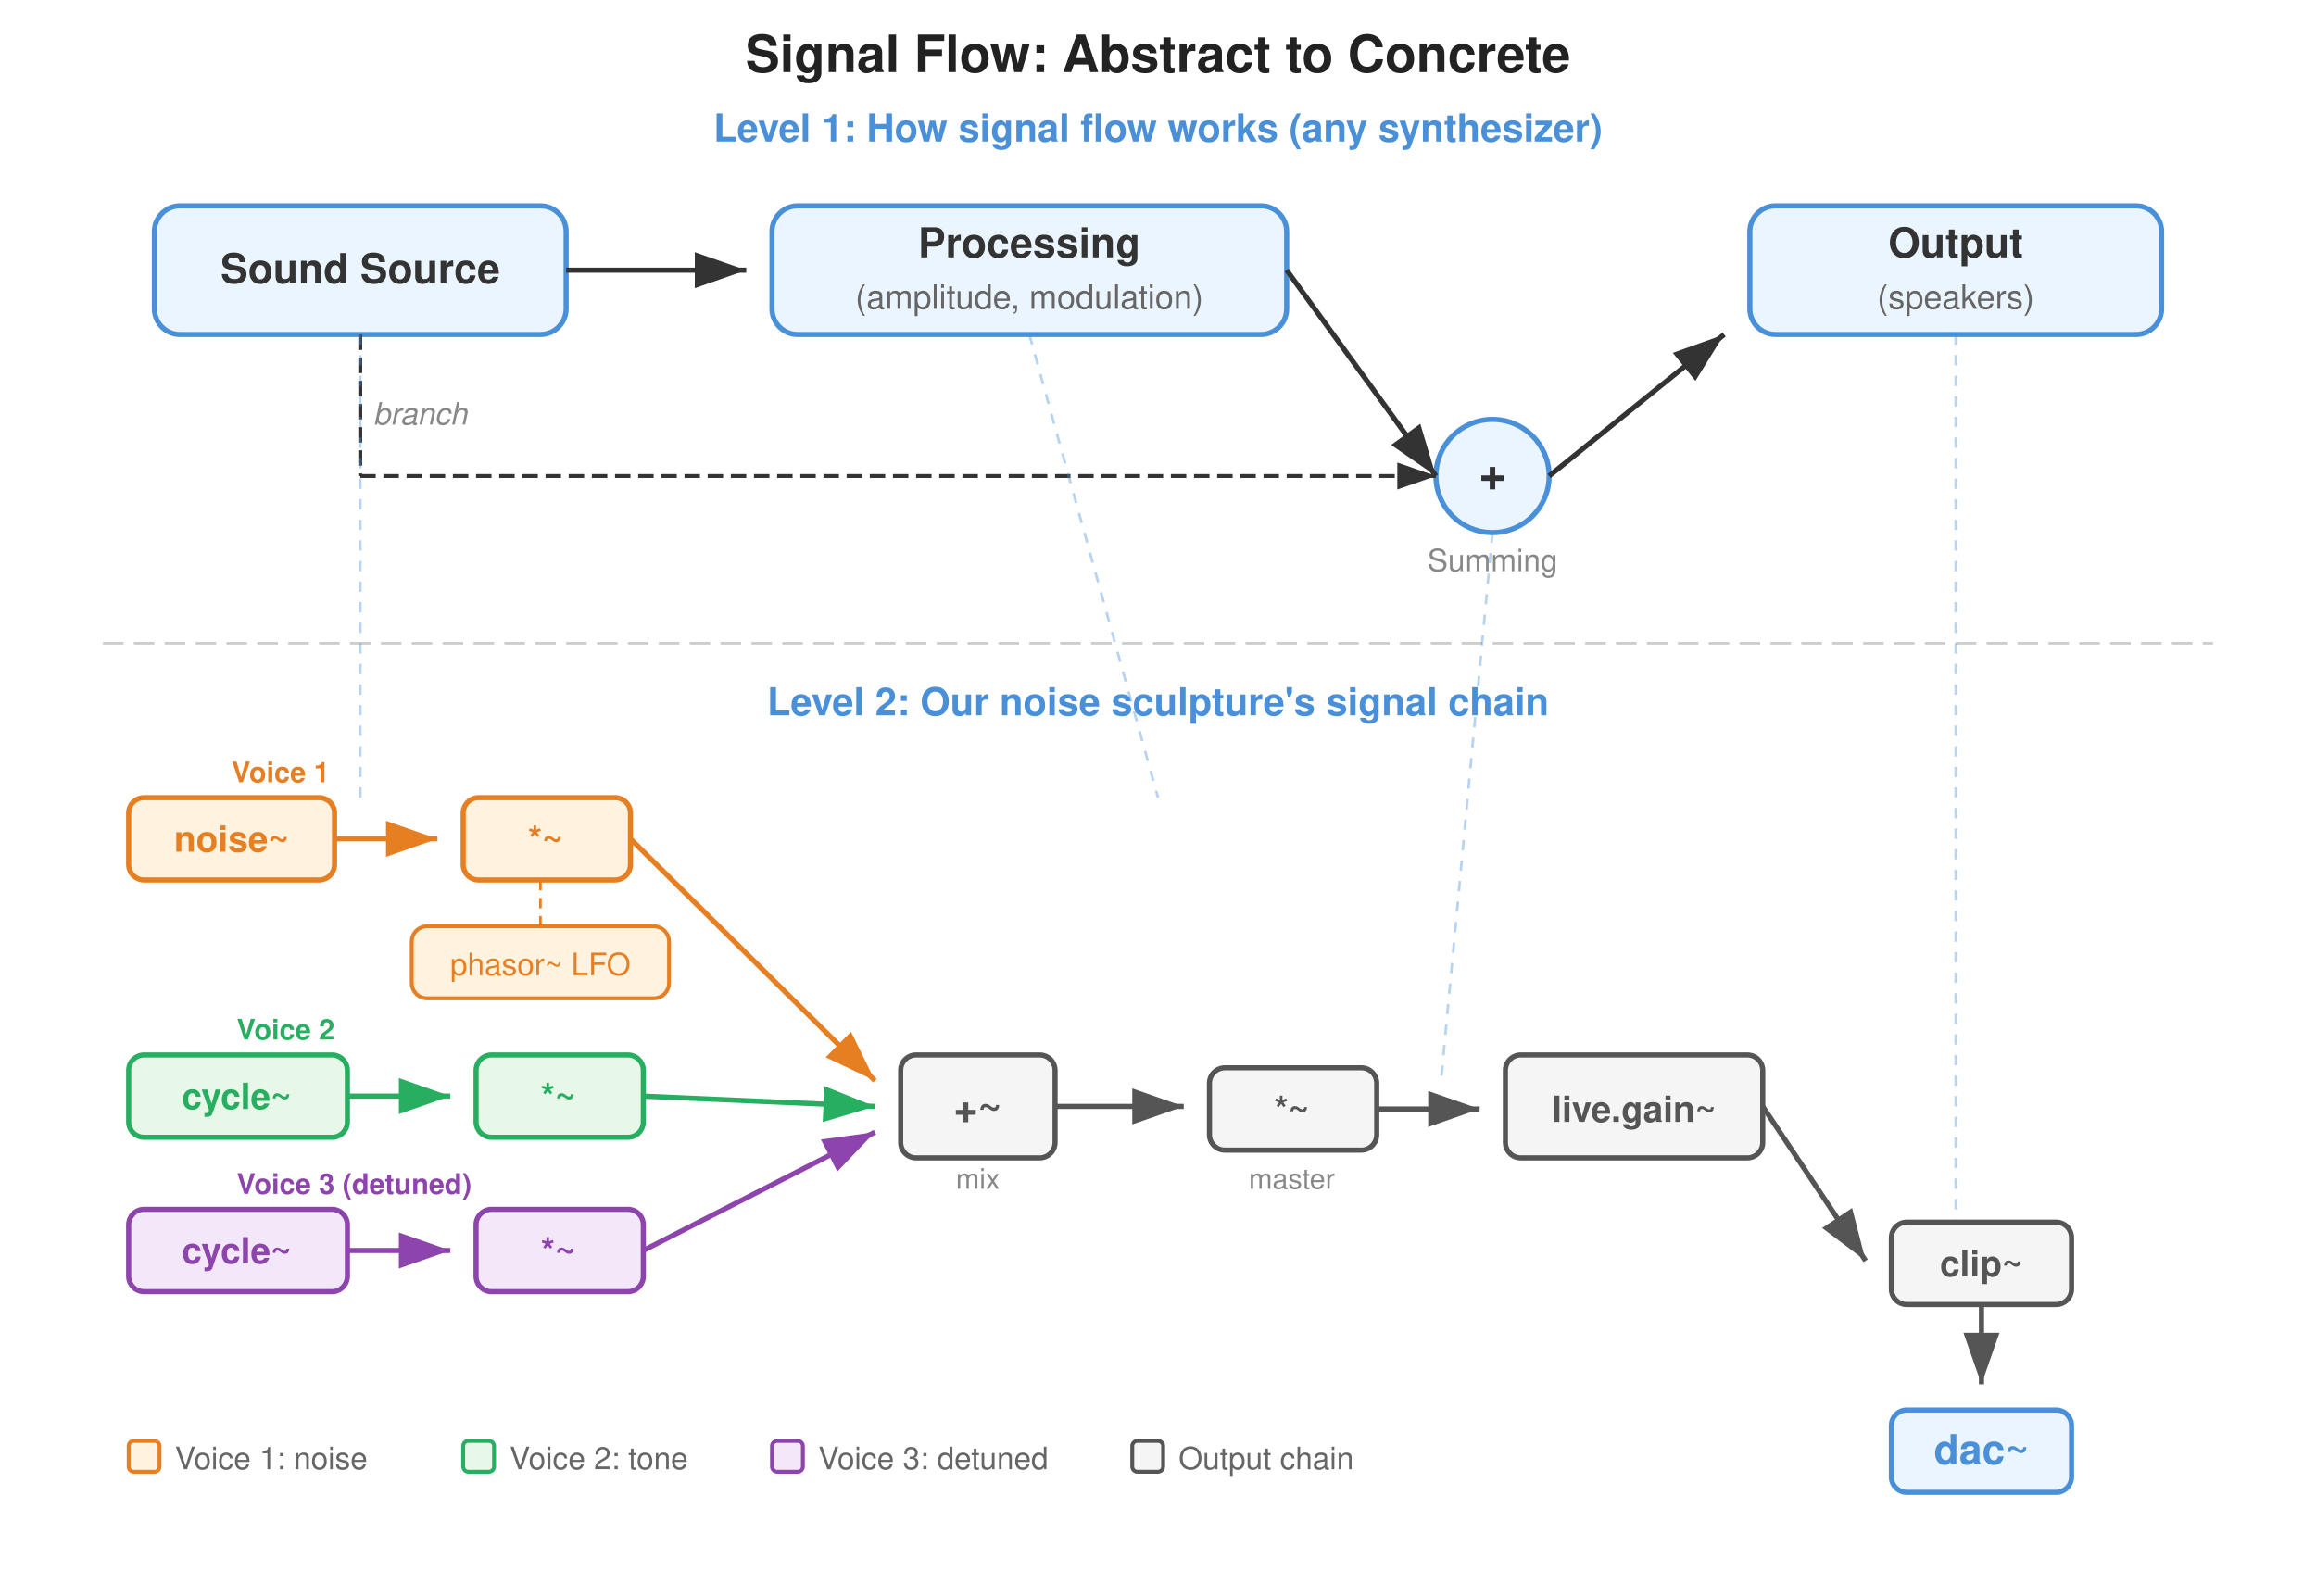
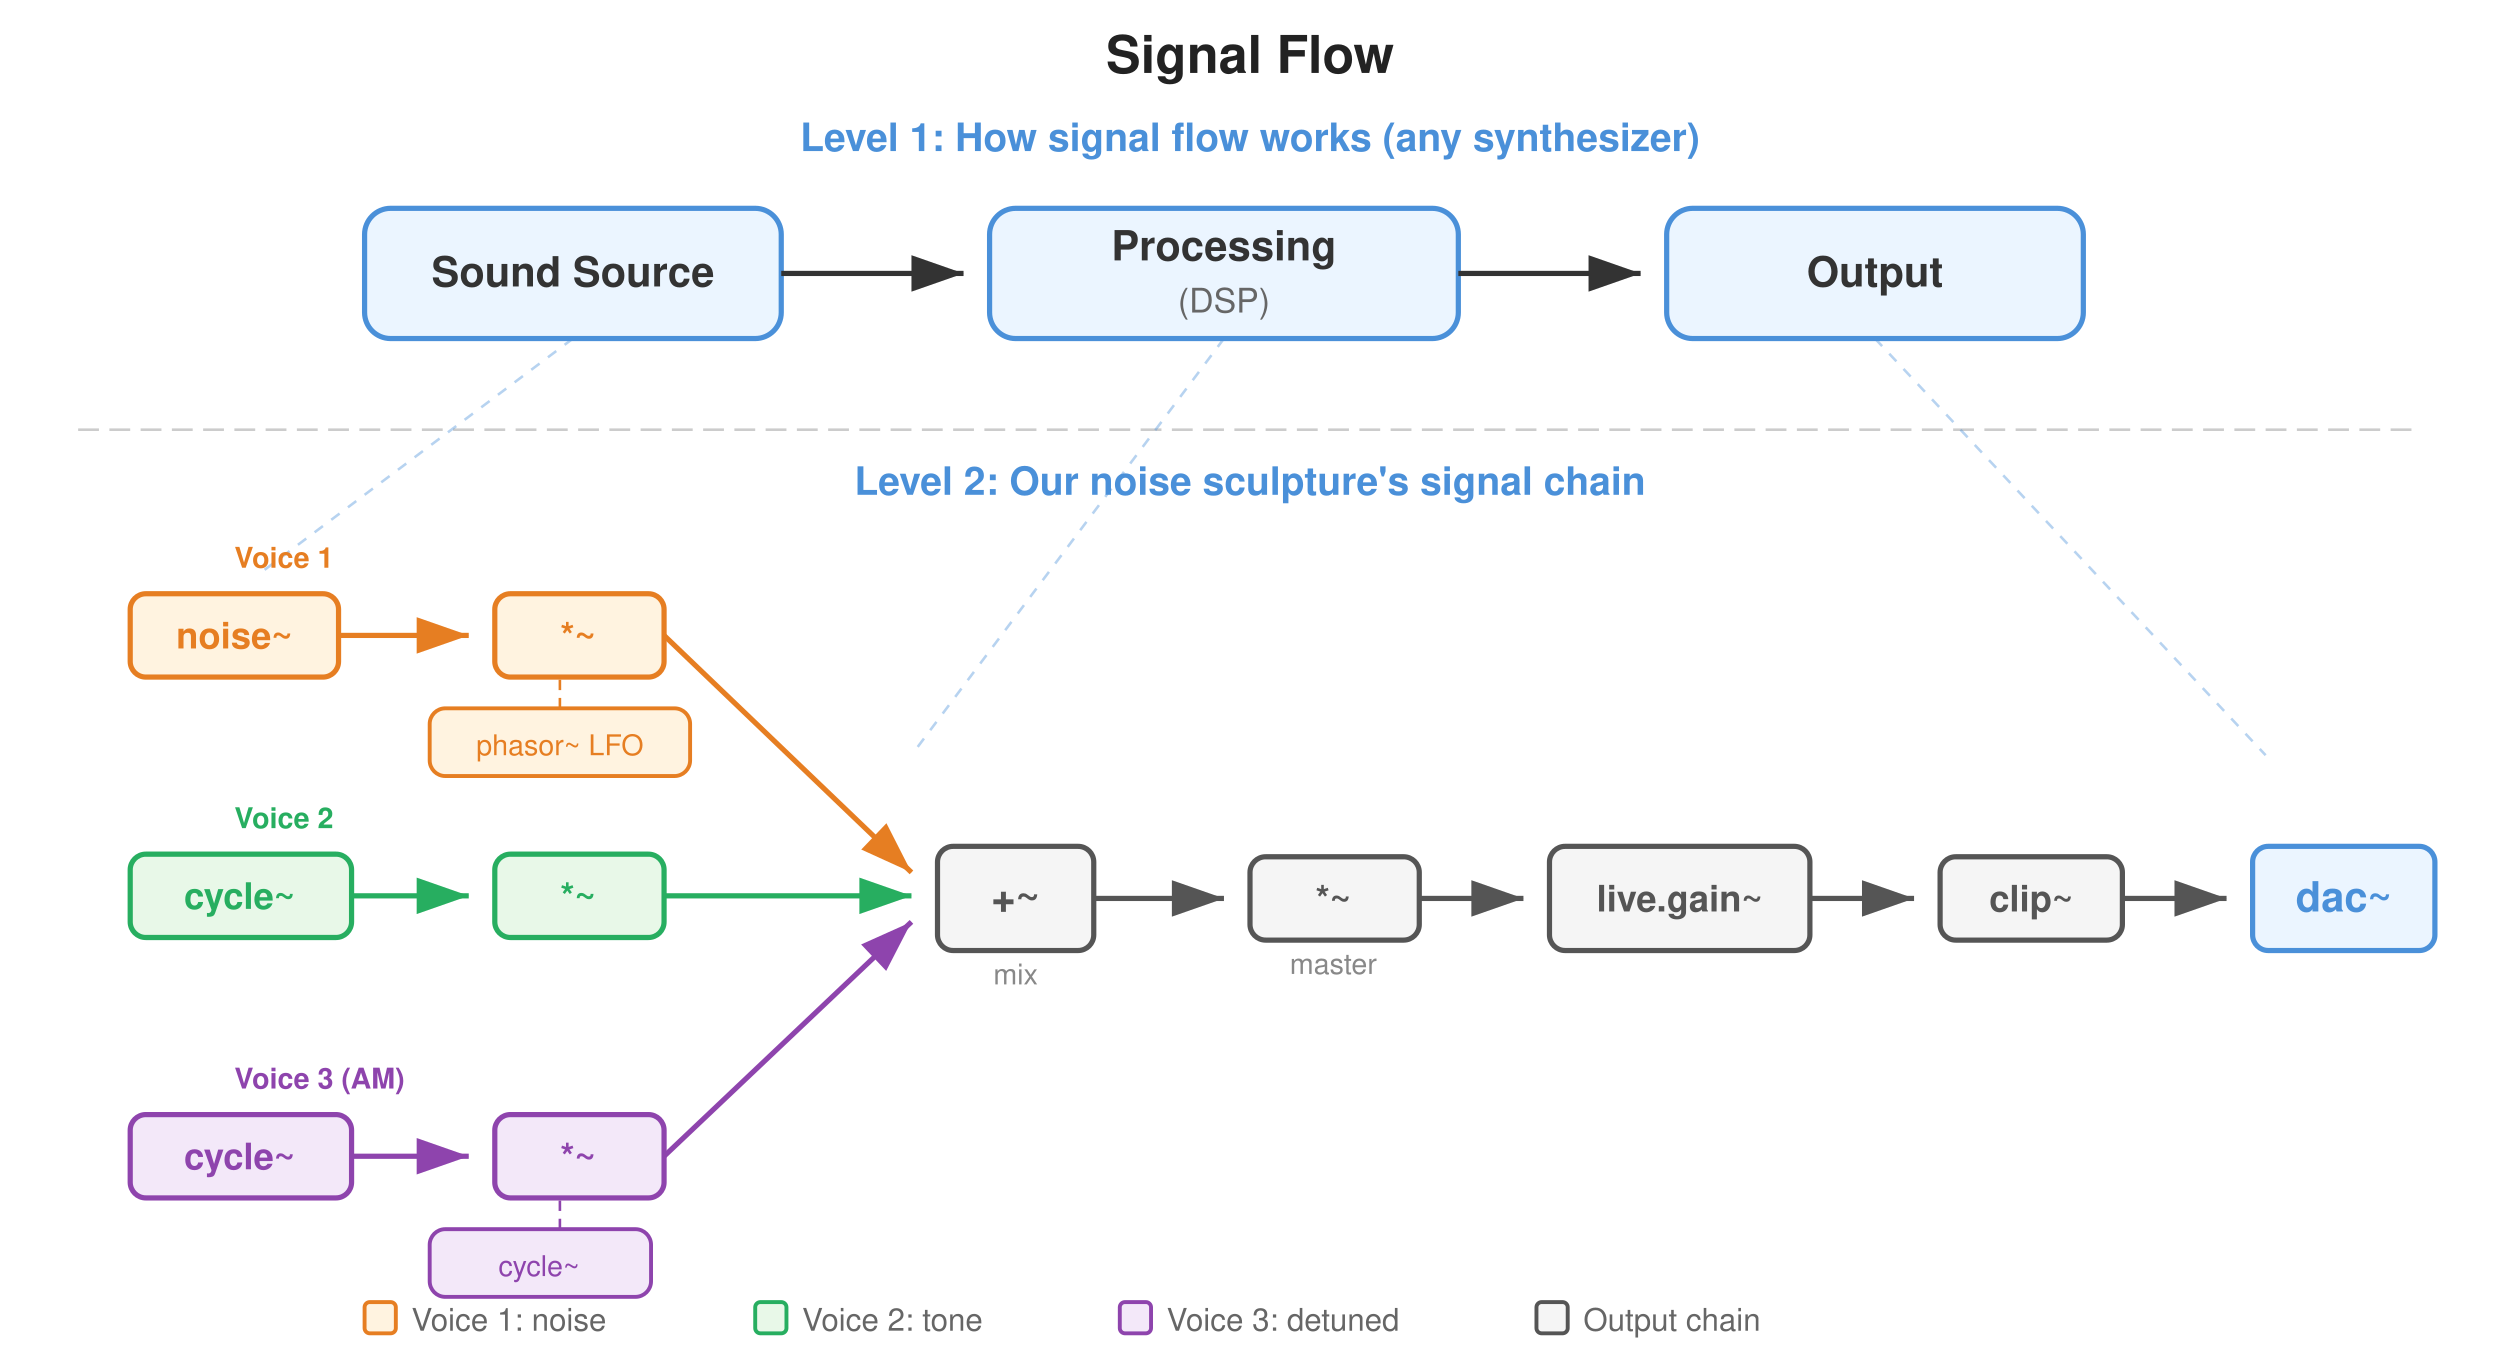
- <svg xmlns="http://www.w3.org/2000/svg" viewBox="0 0 900 620">
+ <svg xmlns="http://www.w3.org/2000/svg" viewBox="0 0 960 520">
  <defs>
    <marker id="arrow" markerWidth="10" markerHeight="7" refX="10" refY="3.5" orient="auto" fill="#333">
      <polygon points="0 0, 10 3.5, 0 7" />
    </marker>
    <marker id="arrow-blue" markerWidth="10" markerHeight="7" refX="10" refY="3.5" orient="auto" fill="#4A90D9">
      <polygon points="0 0, 10 3.5, 0 7" />
    </marker>
    <marker id="arrow-v1" markerWidth="10" markerHeight="7" refX="10" refY="3.5" orient="auto" fill="#E67E22">
      <polygon points="0 0, 10 3.5, 0 7" />
    </marker>
    <marker id="arrow-v2" markerWidth="10" markerHeight="7" refX="10" refY="3.5" orient="auto" fill="#27AE60">
      <polygon points="0 0, 10 3.5, 0 7" />
    </marker>
    <marker id="arrow-v3" markerWidth="10" markerHeight="7" refX="10" refY="3.5" orient="auto" fill="#8E44AD">
      <polygon points="0 0, 10 3.5, 0 7" />
    </marker>
    <marker id="arrow-out" markerWidth="10" markerHeight="7" refX="10" refY="3.5" orient="auto" fill="#555">
      <polygon points="0 0, 10 3.5, 0 7" />
    </marker>
  </defs>
-   <text x="450" y="28" text-anchor="middle" font-family="Helvetica, Arial, sans-serif" font-size="20" font-weight="bold" fill="#222">
-     Signal Flow: Abstract to Concrete
+   <text x="480" y="28" text-anchor="middle" font-family="Helvetica, Arial, sans-serif" font-size="20" font-weight="bold" fill="#222">
+     Signal Flow
  </text>
-   <text x="450" y="55" text-anchor="middle" font-family="Helvetica, Arial, sans-serif" font-size="15" fill="#4A90D9" font-weight="bold">
+   <text x="480" y="58" text-anchor="middle" font-family="Helvetica, Arial, sans-serif" font-size="15" fill="#4A90D9" font-weight="bold">
    Level 1: How signal flow works (any synthesizer)
  </text>
-   <rect x="60" y="80" width="160" height="50" rx="10" ry="10" fill="#EBF5FF" stroke="#4A90D9" stroke-width="2" />
-   <text x="140" y="110" text-anchor="middle" font-family="Helvetica, Arial, sans-serif" font-size="16" font-weight="bold" fill="#333">Sound Source</text>
-   <line x1="220" y1="105" x2="290" y2="105" stroke="#333" stroke-width="2" marker-end="url(#arrow)" />
-   <rect x="300" y="80" width="200" height="50" rx="10" ry="10" fill="#EBF5FF" stroke="#4A90D9" stroke-width="2" />
-   <text x="400" y="100" text-anchor="middle" font-family="Helvetica, Arial, sans-serif" font-size="16" font-weight="bold" fill="#333">Processing</text>
-   <text x="400" y="120" text-anchor="middle" font-family="Helvetica, Arial, sans-serif" font-size="13" fill="#666">(amplitude, modulation)</text>
-   <line x1="140" y1="130" x2="140" y2="185" stroke="#333" stroke-width="1.5" stroke-dasharray="6,3" />
-   <text x="145" y="165" font-family="Helvetica, Arial, sans-serif" font-size="12" fill="#888" font-style="italic">branch</text>
-   <circle cx="580" cy="185" r="22" fill="#EBF5FF" stroke="#4A90D9" stroke-width="2" />
-   <text x="580" y="190" text-anchor="middle" font-family="Helvetica, Arial, sans-serif" font-size="18" font-weight="bold" fill="#333">+</text>
-   <text x="580" y="222" text-anchor="middle" font-family="Helvetica, Arial, sans-serif" font-size="12" fill="#888">Summing</text>
-   <line x1="500" y1="105" x2="558" y2="185" stroke="#333" stroke-width="2" marker-end="url(#arrow)" />
-   <line x1="140" y1="185" x2="558" y2="185" stroke="#333" stroke-width="1.5" stroke-dasharray="6,3" marker-end="url(#arrow)" />
-   <line x1="602" y1="185" x2="670" y2="130" stroke="#333" stroke-width="2" marker-end="url(#arrow)" />
-   <rect x="680" y="80" width="160" height="50" rx="10" ry="10" fill="#EBF5FF" stroke="#4A90D9" stroke-width="2" />
-   <text x="760" y="100" text-anchor="middle" font-family="Helvetica, Arial, sans-serif" font-size="16" font-weight="bold" fill="#333">Output</text>
-   <text x="760" y="120" text-anchor="middle" font-family="Helvetica, Arial, sans-serif" font-size="13" fill="#666">(speakers)</text>
-   <line x1="40" y1="250" x2="860" y2="250" stroke="#CCC" stroke-width="1" stroke-dasharray="8,4" />
-   <line x1="140" y1="130" x2="140" y2="310" stroke="#4A90D9" stroke-width="1" stroke-dasharray="4,4" opacity="0.4" />
-   <line x1="400" y1="130" x2="450" y2="310" stroke="#4A90D9" stroke-width="1" stroke-dasharray="4,4" opacity="0.4" />
-   <line x1="580" y1="207" x2="560" y2="420" stroke="#4A90D9" stroke-width="1" stroke-dasharray="4,4" opacity="0.4" />
-   <line x1="760" y1="130" x2="760" y2="480" stroke="#4A90D9" stroke-width="1" stroke-dasharray="4,4" opacity="0.4" />
-   <text x="450" y="278" text-anchor="middle" font-family="Helvetica, Arial, sans-serif" font-size="15" fill="#4A90D9" font-weight="bold">
+   <rect x="140" y="80" width="160" height="50" rx="10" ry="10" fill="#EBF5FF" stroke="#4A90D9" stroke-width="2" />
+   <text x="220" y="110" text-anchor="middle" font-family="Helvetica, Arial, sans-serif" font-size="16" font-weight="bold" fill="#333">Sound Source</text>
+   <line x1="300" y1="105" x2="370" y2="105" stroke="#333" stroke-width="2" marker-end="url(#arrow)" />
+   <rect x="380" y="80" width="180" height="50" rx="10" ry="10" fill="#EBF5FF" stroke="#4A90D9" stroke-width="2" />
+   <text x="470" y="100" text-anchor="middle" font-family="Helvetica, Arial, sans-serif" font-size="16" font-weight="bold" fill="#333">Processing</text>
+   <text x="470" y="120" text-anchor="middle" font-family="Helvetica, Arial, sans-serif" font-size="13" fill="#666">(DSP)</text>
+   <line x1="560" y1="105" x2="630" y2="105" stroke="#333" stroke-width="2" marker-end="url(#arrow)" />
+   <rect x="640" y="80" width="160" height="50" rx="10" ry="10" fill="#EBF5FF" stroke="#4A90D9" stroke-width="2" />
+   <text x="720" y="110" text-anchor="middle" font-family="Helvetica, Arial, sans-serif" font-size="16" font-weight="bold" fill="#333">Output</text>
+   <line x1="30" y1="165" x2="930" y2="165" stroke="#CCC" stroke-width="1" stroke-dasharray="8,4" />
+   <line x1="220" y1="130" x2="100" y2="220" stroke="#4A90D9" stroke-width="1" stroke-dasharray="4,4" opacity="0.4" />
+   <line x1="470" y1="130" x2="350" y2="290" stroke="#4A90D9" stroke-width="1" stroke-dasharray="4,4" opacity="0.4" />
+   <line x1="720" y1="130" x2="870" y2="290" stroke="#4A90D9" stroke-width="1" stroke-dasharray="4,4" opacity="0.4" />
+   <text x="480" y="190" text-anchor="middle" font-family="Helvetica, Arial, sans-serif" font-size="15" fill="#4A90D9" font-weight="bold">
    Level 2: Our noise sculpture's signal chain
  </text>
-   <rect x="50" y="310" width="80" height="32" rx="6" ry="6" fill="#FFF3E0" stroke="#E67E22" stroke-width="2" />
-   <text x="90" y="331" text-anchor="middle" font-family="Helvetica, Arial, sans-serif" font-size="14" font-weight="bold" fill="#E67E22">noise~</text>
-   <line x1="130" y1="326" x2="170" y2="326" stroke="#E67E22" stroke-width="2" marker-end="url(#arrow-v1)" />
-   <rect x="180" y="310" width="65" height="32" rx="6" ry="6" fill="#FFF3E0" stroke="#E67E22" stroke-width="2" />
-   <text x="212" y="331" text-anchor="middle" font-family="Helvetica, Arial, sans-serif" font-size="14" font-weight="bold" fill="#E67E22">*~</text>
-   <rect x="160" y="360" width="100" height="28" rx="6" ry="6" fill="#FFF3E0" stroke="#E67E22" stroke-width="1.5" />
-   <text x="210" y="379" text-anchor="middle" font-family="Helvetica, Arial, sans-serif" font-size="12" fill="#E67E22">phasor~ LFO</text>
-   <line x1="210" y1="360" x2="210" y2="342" stroke="#E67E22" stroke-width="1" stroke-dasharray="4,3" />
-   <text x="90" y="304" font-family="Helvetica, Arial, sans-serif" font-size="11" fill="#E67E22" font-weight="bold">Voice 1</text>
-   <rect x="50" y="410" width="85" height="32" rx="6" ry="6" fill="#E8F8E8" stroke="#27AE60" stroke-width="2" />
-   <text x="92" y="431" text-anchor="middle" font-family="Helvetica, Arial, sans-serif" font-size="14" font-weight="bold" fill="#27AE60">cycle~</text>
-   <line x1="135" y1="426" x2="175" y2="426" stroke="#27AE60" stroke-width="2" marker-end="url(#arrow-v2)" />
-   <rect x="185" y="410" width="65" height="32" rx="6" ry="6" fill="#E8F8E8" stroke="#27AE60" stroke-width="2" />
-   <text x="217" y="431" text-anchor="middle" font-family="Helvetica, Arial, sans-serif" font-size="14" font-weight="bold" fill="#27AE60">*~</text>
-   <text x="92" y="404" font-family="Helvetica, Arial, sans-serif" font-size="11" fill="#27AE60" font-weight="bold">Voice 2</text>
-   <rect x="50" y="470" width="85" height="32" rx="6" ry="6" fill="#F3E8F9" stroke="#8E44AD" stroke-width="2" />
-   <text x="92" y="491" text-anchor="middle" font-family="Helvetica, Arial, sans-serif" font-size="14" font-weight="bold" fill="#8E44AD">cycle~</text>
-   <line x1="135" y1="486" x2="175" y2="486" stroke="#8E44AD" stroke-width="2" marker-end="url(#arrow-v3)" />
-   <rect x="185" y="470" width="65" height="32" rx="6" ry="6" fill="#F3E8F9" stroke="#8E44AD" stroke-width="2" />
-   <text x="217" y="491" text-anchor="middle" font-family="Helvetica, Arial, sans-serif" font-size="14" font-weight="bold" fill="#8E44AD">*~</text>
-   <text x="92" y="464" font-family="Helvetica, Arial, sans-serif" font-size="11" fill="#8E44AD" font-weight="bold">Voice 3 (detuned)</text>
-   <line x1="245" y1="326" x2="340" y2="420" stroke="#E67E22" stroke-width="2" marker-end="url(#arrow-v1)" />
-   <line x1="250" y1="426" x2="340" y2="430" stroke="#27AE60" stroke-width="2" marker-end="url(#arrow-v2)" />
-   <line x1="250" y1="486" x2="340" y2="440" stroke="#8E44AD" stroke-width="2" marker-end="url(#arrow-v3)" />
-   <rect x="350" y="410" width="60" height="40" rx="6" ry="6" fill="#F5F5F5" stroke="#555" stroke-width="2" />
-   <text x="380" y="436" text-anchor="middle" font-family="Helvetica, Arial, sans-serif" font-size="16" font-weight="bold" fill="#555">+~</text>
-   <text x="380" y="462" text-anchor="middle" font-family="Helvetica, Arial, sans-serif" font-size="11" fill="#888">mix</text>
-   <line x1="410" y1="430" x2="460" y2="430" stroke="#555" stroke-width="2" marker-end="url(#arrow-out)" />
-   <rect x="470" y="415" width="65" height="32" rx="6" ry="6" fill="#F5F5F5" stroke="#555" stroke-width="2" />
-   <text x="502" y="436" text-anchor="middle" font-family="Helvetica, Arial, sans-serif" font-size="14" font-weight="bold" fill="#555">*~</text>
-   <text x="502" y="462" text-anchor="middle" font-family="Helvetica, Arial, sans-serif" font-size="11" fill="#888">master</text>
-   <line x1="535" y1="431" x2="575" y2="431" stroke="#555" stroke-width="2" marker-end="url(#arrow-out)" />
-   <rect x="585" y="410" width="100" height="40" rx="6" ry="6" fill="#F5F5F5" stroke="#555" stroke-width="2" />
-   <text x="635" y="436" text-anchor="middle" font-family="Helvetica, Arial, sans-serif" font-size="14" font-weight="bold" fill="#555">live.gain~</text>
-   <line x1="685" y1="430" x2="725" y2="490" stroke="#555" stroke-width="2" marker-end="url(#arrow-out)" />
-   <rect x="735" y="475" width="70" height="32" rx="6" ry="6" fill="#F5F5F5" stroke="#555" stroke-width="2" />
-   <text x="770" y="496" text-anchor="middle" font-family="Helvetica, Arial, sans-serif" font-size="14" font-weight="bold" fill="#555">clip~</text>
-   <line x1="770" y1="507" x2="770" y2="538" stroke="#555" stroke-width="2" marker-end="url(#arrow-out)" />
-   <rect x="735" y="548" width="70" height="32" rx="6" ry="6" fill="#EBF5FF" stroke="#4A90D9" stroke-width="2" />
-   <text x="770" y="569" text-anchor="middle" font-family="Helvetica, Arial, sans-serif" font-size="16" font-weight="bold" fill="#4A90D9">dac~</text>
-   <rect x="50" y="560" width="12" height="12" rx="2" ry="2" fill="#FFF3E0" stroke="#E67E22" stroke-width="1.5" />
-   <text x="68" y="571" font-family="Helvetica, Arial, sans-serif" font-size="12" fill="#666">Voice 1: noise</text>
-   <rect x="180" y="560" width="12" height="12" rx="2" ry="2" fill="#E8F8E8" stroke="#27AE60" stroke-width="1.5" />
-   <text x="198" y="571" font-family="Helvetica, Arial, sans-serif" font-size="12" fill="#666">Voice 2: tone</text>
-   <rect x="300" y="560" width="12" height="12" rx="2" ry="2" fill="#F3E8F9" stroke="#8E44AD" stroke-width="1.5" />
-   <text x="318" y="571" font-family="Helvetica, Arial, sans-serif" font-size="12" fill="#666">Voice 3: detuned</text>
-   <rect x="440" y="560" width="12" height="12" rx="2" ry="2" fill="#F5F5F5" stroke="#555" stroke-width="1.5" />
-   <text x="458" y="571" font-family="Helvetica, Arial, sans-serif" font-size="12" fill="#666">Output chain</text>
+   <text x="90" y="218" font-family="Helvetica, Arial, sans-serif" font-size="11" fill="#E67E22" font-weight="bold">Voice 1</text>
+   <rect x="50" y="228" width="80" height="32" rx="6" ry="6" fill="#FFF3E0" stroke="#E67E22" stroke-width="2" />
+   <text x="90" y="249" text-anchor="middle" font-family="Helvetica, Arial, sans-serif" font-size="14" font-weight="bold" fill="#E67E22">noise~</text>
+   <line x1="130" y1="244" x2="180" y2="244" stroke="#E67E22" stroke-width="2" marker-end="url(#arrow-v1)" />
+   <rect x="190" y="228" width="65" height="32" rx="6" ry="6" fill="#FFF3E0" stroke="#E67E22" stroke-width="2" />
+   <text x="222" y="249" text-anchor="middle" font-family="Helvetica, Arial, sans-serif" font-size="14" font-weight="bold" fill="#E67E22">*~</text>
+   <rect x="165" y="272" width="100" height="26" rx="6" ry="6" fill="#FFF3E0" stroke="#E67E22" stroke-width="1.5" />
+   <text x="215" y="290" text-anchor="middle" font-family="Helvetica, Arial, sans-serif" font-size="11" fill="#E67E22">phasor~ LFO</text>
+   <line x1="215" y1="272" x2="215" y2="260" stroke="#E67E22" stroke-width="1" stroke-dasharray="4,3" />
+   <text x="90" y="318" font-family="Helvetica, Arial, sans-serif" font-size="11" fill="#27AE60" font-weight="bold">Voice 2</text>
+   <rect x="50" y="328" width="85" height="32" rx="6" ry="6" fill="#E8F8E8" stroke="#27AE60" stroke-width="2" />
+   <text x="92" y="349" text-anchor="middle" font-family="Helvetica, Arial, sans-serif" font-size="14" font-weight="bold" fill="#27AE60">cycle~</text>
+   <line x1="135" y1="344" x2="180" y2="344" stroke="#27AE60" stroke-width="2" marker-end="url(#arrow-v2)" />
+   <rect x="190" y="328" width="65" height="32" rx="6" ry="6" fill="#E8F8E8" stroke="#27AE60" stroke-width="2" />
+   <text x="222" y="349" text-anchor="middle" font-family="Helvetica, Arial, sans-serif" font-size="14" font-weight="bold" fill="#27AE60">*~</text>
+   <text x="90" y="418" font-family="Helvetica, Arial, sans-serif" font-size="11" fill="#8E44AD" font-weight="bold">Voice 3 (AM)</text>
+   <rect x="50" y="428" width="85" height="32" rx="6" ry="6" fill="#F3E8F9" stroke="#8E44AD" stroke-width="2" />
+   <text x="92" y="449" text-anchor="middle" font-family="Helvetica, Arial, sans-serif" font-size="14" font-weight="bold" fill="#8E44AD">cycle~</text>
+   <line x1="135" y1="444" x2="180" y2="444" stroke="#8E44AD" stroke-width="2" marker-end="url(#arrow-v3)" />
+   <rect x="190" y="428" width="65" height="32" rx="6" ry="6" fill="#F3E8F9" stroke="#8E44AD" stroke-width="2" />
+   <text x="222" y="449" text-anchor="middle" font-family="Helvetica, Arial, sans-serif" font-size="14" font-weight="bold" fill="#8E44AD">*~</text>
+   <rect x="165" y="472" width="85" height="26" rx="6" ry="6" fill="#F3E8F9" stroke="#8E44AD" stroke-width="1.5" />
+   <text x="207" y="490" text-anchor="middle" font-family="Helvetica, Arial, sans-serif" font-size="11" fill="#8E44AD">cycle~</text>
+   <line x1="215" y1="472" x2="215" y2="460" stroke="#8E44AD" stroke-width="1" stroke-dasharray="4,3" />
+   <line x1="255" y1="244" x2="350" y2="335" stroke="#E67E22" stroke-width="2" marker-end="url(#arrow-v1)" />
+   <line x1="255" y1="344" x2="350" y2="344" stroke="#27AE60" stroke-width="2" marker-end="url(#arrow-v2)" />
+   <line x1="255" y1="444" x2="350" y2="354" stroke="#8E44AD" stroke-width="2" marker-end="url(#arrow-v3)" />
+   <rect x="360" y="325" width="60" height="40" rx="6" ry="6" fill="#F5F5F5" stroke="#555" stroke-width="2" />
+   <text x="390" y="350" text-anchor="middle" font-family="Helvetica, Arial, sans-serif" font-size="16" font-weight="bold" fill="#555">+~</text>
+   <text x="390" y="378" text-anchor="middle" font-family="Helvetica, Arial, sans-serif" font-size="11" fill="#888">mix</text>
+   <line x1="420" y1="345" x2="470" y2="345" stroke="#555" stroke-width="2" marker-end="url(#arrow-out)" />
+   <rect x="480" y="329" width="65" height="32" rx="6" ry="6" fill="#F5F5F5" stroke="#555" stroke-width="2" />
+   <text x="512" y="350" text-anchor="middle" font-family="Helvetica, Arial, sans-serif" font-size="14" font-weight="bold" fill="#555">*~</text>
+   <text x="512" y="374" text-anchor="middle" font-family="Helvetica, Arial, sans-serif" font-size="11" fill="#888">master</text>
+   <line x1="545" y1="345" x2="585" y2="345" stroke="#555" stroke-width="2" marker-end="url(#arrow-out)" />
+   <rect x="595" y="325" width="100" height="40" rx="6" ry="6" fill="#F5F5F5" stroke="#555" stroke-width="2" />
+   <text x="645" y="350" text-anchor="middle" font-family="Helvetica, Arial, sans-serif" font-size="14" font-weight="bold" fill="#555">live.gain~</text>
+   <line x1="695" y1="345" x2="735" y2="345" stroke="#555" stroke-width="2" marker-end="url(#arrow-out)" />
+   <rect x="745" y="329" width="70" height="32" rx="6" ry="6" fill="#F5F5F5" stroke="#555" stroke-width="2" />
+   <text x="780" y="350" text-anchor="middle" font-family="Helvetica, Arial, sans-serif" font-size="14" font-weight="bold" fill="#555">clip~</text>
+   <line x1="815" y1="345" x2="855" y2="345" stroke="#555" stroke-width="2" marker-end="url(#arrow-out)" />
+   <rect x="865" y="325" width="70" height="40" rx="6" ry="6" fill="#EBF5FF" stroke="#4A90D9" stroke-width="2" />
+   <text x="900" y="350" text-anchor="middle" font-family="Helvetica, Arial, sans-serif" font-size="16" font-weight="bold" fill="#4A90D9">dac~</text>
+   <rect x="140" y="500" width="12" height="12" rx="2" ry="2" fill="#FFF3E0" stroke="#E67E22" stroke-width="1.5" />
+   <text x="158" y="511" font-family="Helvetica, Arial, sans-serif" font-size="12" fill="#666">Voice 1: noise</text>
+   <rect x="290" y="500" width="12" height="12" rx="2" ry="2" fill="#E8F8E8" stroke="#27AE60" stroke-width="1.5" />
+   <text x="308" y="511" font-family="Helvetica, Arial, sans-serif" font-size="12" fill="#666">Voice 2: tone</text>
+   <rect x="430" y="500" width="12" height="12" rx="2" ry="2" fill="#F3E8F9" stroke="#8E44AD" stroke-width="1.5" />
+   <text x="448" y="511" font-family="Helvetica, Arial, sans-serif" font-size="12" fill="#666">Voice 3: detuned</text>
+   <rect x="590" y="500" width="12" height="12" rx="2" ry="2" fill="#F5F5F5" stroke="#555" stroke-width="1.5" />
+   <text x="608" y="511" font-family="Helvetica, Arial, sans-serif" font-size="12" fill="#666">Output chain</text>
</svg>
